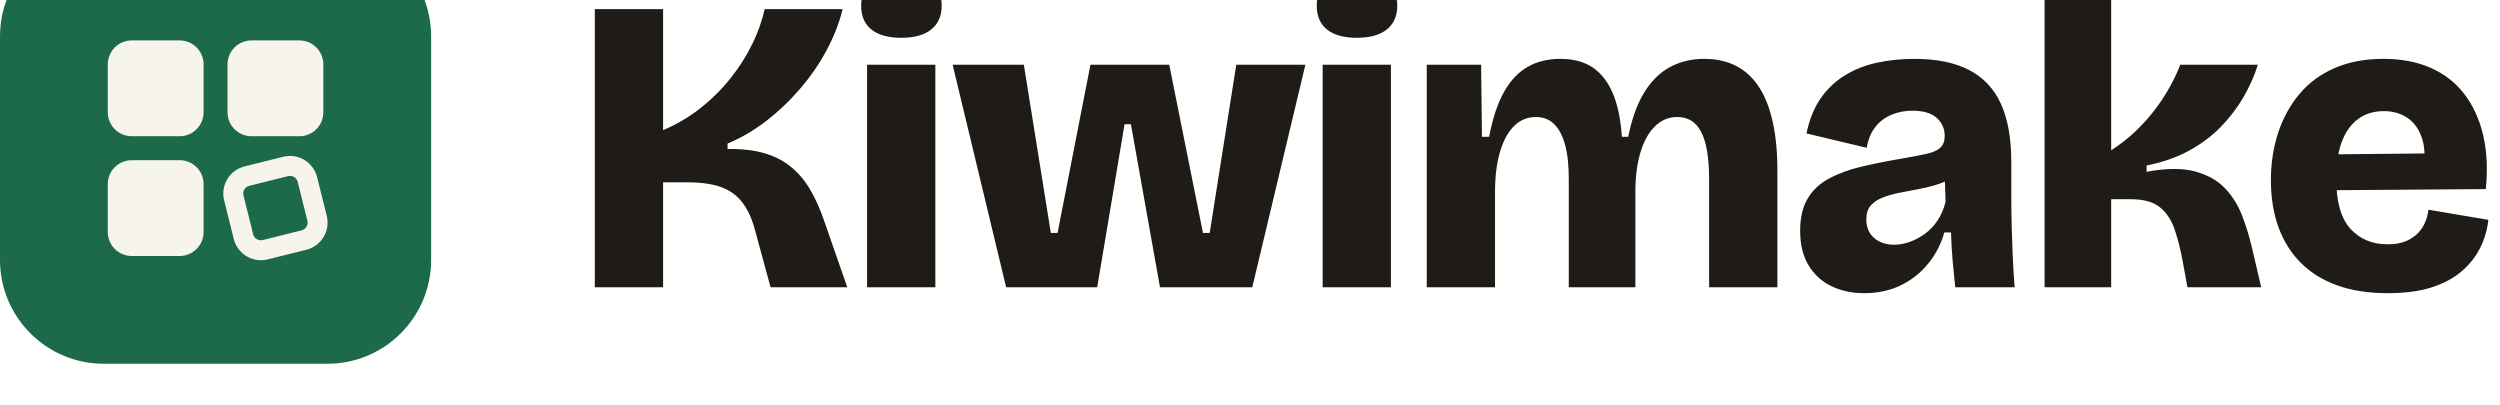
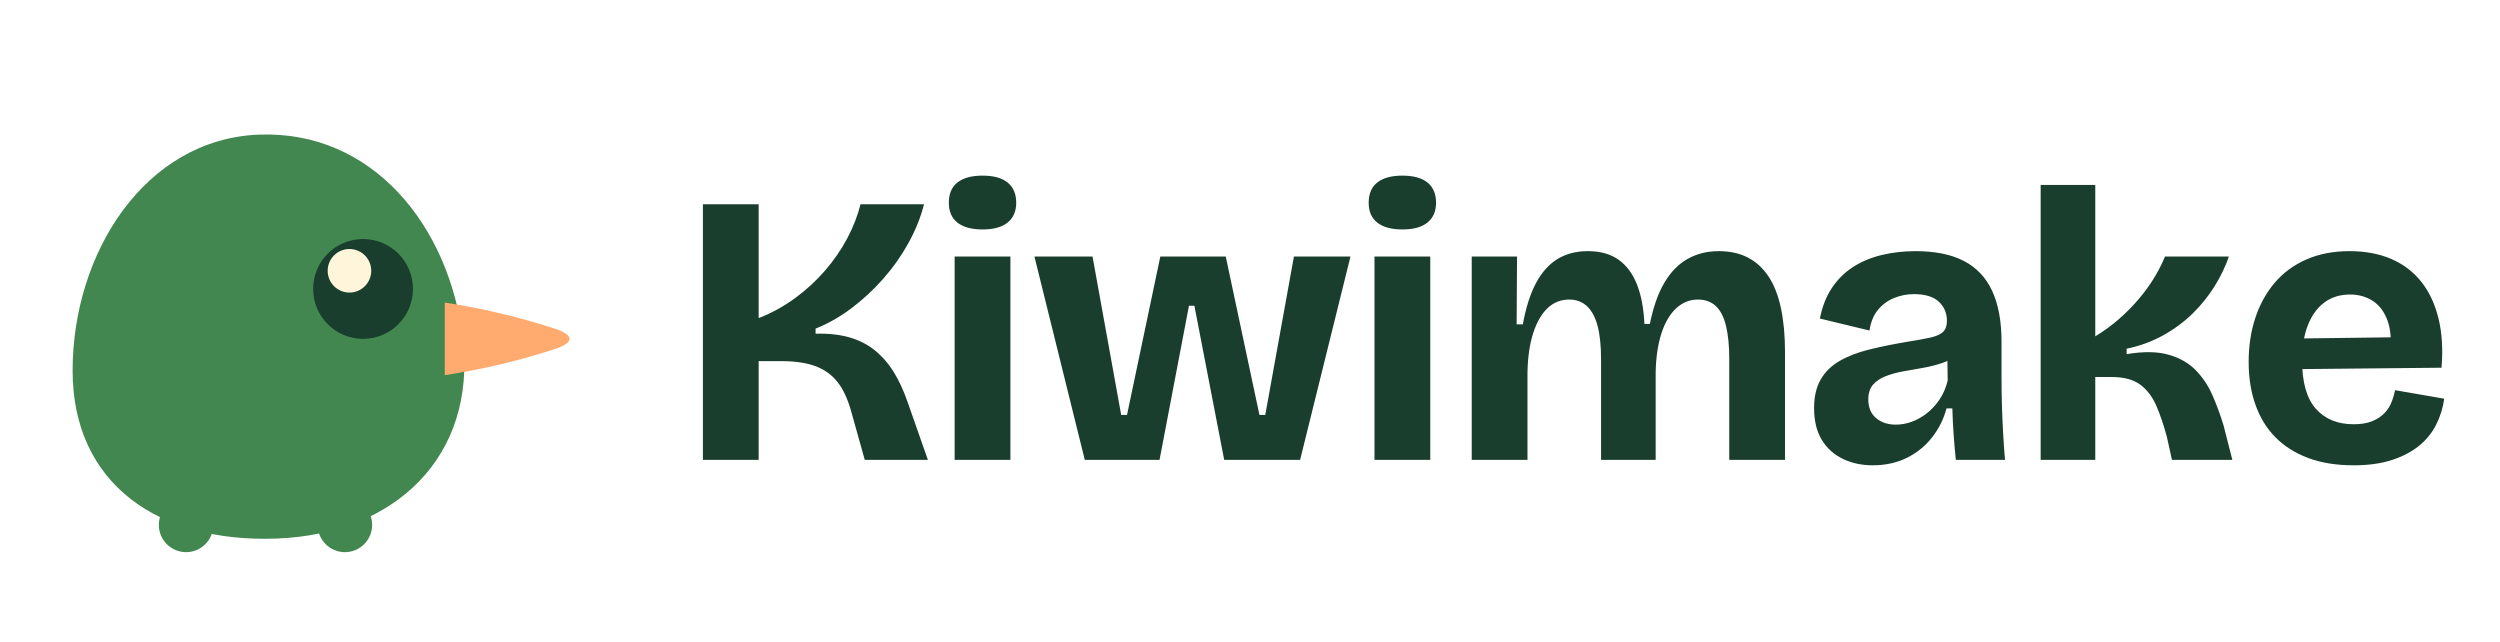
- <svg xmlns="http://www.w3.org/2000/svg" viewBox="0 25.0 593.2 95.7" width="593" height="96">
-   <g transform="translate(0 8.85) scale(0.9472)">
-     <rect width="108" height="108" rx="26" fill="#1D6A4A" />
-     <g fill="#F7F4EC">
-       <rect x="27" y="27" width="24" height="24" rx="6" />
-       <rect x="57" y="27" width="24" height="24" rx="6" />
-       <rect x="27" y="57" width="24" height="24" rx="6" />
+ <svg xmlns="http://www.w3.org/2000/svg" viewBox="0 0 413.15 106" role="img" aria-label="Kiwimake: Bright Eye lockup" style="color:#438750">
+   <g transform="translate(0 5) scale(.75)">
+     <g fill="#438750">
+       <path d="M16 75C16 49 32 24 57 23C82 22 99 43 102 68C105 94 87 111 61 112C35 113 16 100 16 75Z" />
+       <rect x="35" y="103" width="12" height="12" rx="6" />
+       <rect x="70" y="103" width="12" height="12" rx="6" />
    </g>
-     <rect x="59.5" y="59.5" width="19" height="19" rx="4.5" fill="none" stroke="#F7F4EC" stroke-width="5" transform="rotate(-14 69 69)" />
+     <g fill="#FFAB70">
+       <path d="M98 60Q111 62 123 66Q128 68 123 70Q111 74 98 76Z" />
+     </g>
+     <circle cx="80" cy="57" r="11" fill="#193E2D" />
+     <circle cx="77" cy="53" r="4.8" fill="#FFF5DB" />
  </g>
-   <g transform="translate(135.04 0)">
-     <path fill="#1F1B16" d="M6.1 93.0V27.0H22.3V55.7Q27.1 53.7 31.15 50.5Q35.2 47.3 38.3 43.4Q41.4 39.5 43.45 35.3Q45.5 31.1 46.4 27.0H64.9Q63.7 31.9 61.1 36.75Q58.5 41.6 54.8 45.9Q51.1 50.2 46.75 53.55Q42.4 56.9 37.6 58.9V60.2Q42.5 60.1 46.2 61.15Q49.9 62.2 52.6 64.4Q55.3 66.6 57.15 69.75Q59.0 72.9 60.4 76.9L66.0 93.0H47.8L44.1 79.4Q43.0 75.3 41.05 72.8Q39.1 70.3 36.0 69.2Q32.9 68.1 28.0 68.1H22.3V93.0ZM70.7 93.0V40.2H86.9V93.0ZM78.8 33.8Q74.2 33.8 71.75 31.85Q69.3 29.9 69.3 26.2Q69.3 22.4 71.75 20.45Q74.2 18.5 78.8 18.5Q83.5 18.5 85.95 20.5Q88.4 22.5 88.4 26.2Q88.4 29.8 85.95 31.8Q83.5 33.8 78.8 33.8ZM103.7 93.0 91.0 40.2H107.9L114.3 80.1H115.9L123.7 40.2H142.4L150.4 80.1H152.0L158.3 40.2H174.7L162.1 93.0H140.2L133.3 54.3H131.8L125.3 93.0ZM178.8 93.0V40.2H195.0V93.0ZM186.9 33.8Q182.3 33.8 179.85 31.85Q177.4 29.9 177.4 26.2Q177.4 22.4 179.85 20.45Q182.3 18.5 186.9 18.5Q191.6 18.5 194.05 20.5Q196.5 22.5 196.5 26.2Q196.5 29.8 194.05 31.8Q191.6 33.8 186.9 33.8ZM203.5 93.0V60.2V40.2H216.4L216.6 57.3H218.3Q219.5 50.9 221.75 46.8Q224.0 42.7 227.35 40.75Q230.7 38.8 235.2 38.8Q239.9 38.8 242.95 40.9Q246.0 43.0 247.7 47.1Q249.4 51.2 249.8 57.3H251.3Q252.6 50.8 255.15 46.7Q257.7 42.6 261.3 40.7Q264.9 38.8 269.3 38.8Q273.7 38.8 276.95 40.5Q280.2 42.2 282.35 45.5Q284.5 48.8 285.6 53.8Q286.7 58.8 286.7 65.4V93.0H270.5V67.3Q270.5 62.4 269.7 59.15Q268.9 55.9 267.25 54.25Q265.6 52.6 262.9 52.6Q259.9 52.6 257.65 54.8Q255.4 57.0 254.2 61.0Q253.0 65.0 253.0 70.4V93.0H237.2V67.4Q237.2 62.3 236.3 59.1Q235.4 55.9 233.7 54.25Q232.0 52.6 229.4 52.6Q226.4 52.6 224.25 54.7Q222.1 56.8 220.9 60.8Q219.7 64.8 219.7 70.4V93.0ZM307.3 94.4Q303.0 94.4 299.55 92.75Q296.1 91.1 294.1 87.8Q292.1 84.5 292.1 79.6Q292.1 75.0 293.85 72.0Q295.6 69.0 298.95 67.2Q302.3 65.4 306.75 64.35Q311.2 63.3 316.6 62.4Q320.1 61.8 322.25 61.3Q324.4 60.8 325.4 59.85Q326.4 58.9 326.4 57.1Q326.4 54.5 324.5 52.8Q322.6 51.1 318.7 51.1Q316.1 51.1 313.8 52.05Q311.5 53.0 309.95 54.95Q308.4 56.9 307.9 59.9L293.6 56.5Q294.6 51.7 296.85 48.35Q299.1 45.0 302.5 42.85Q305.9 40.7 310.15 39.75Q314.4 38.8 319.2 38.8Q327.1 38.8 332.2 41.45Q337.3 44.1 339.75 49.5Q342.2 54.9 342.2 63.2V71.7Q342.2 75.2 342.3 78.75Q342.4 82.3 342.55 85.85Q342.7 89.4 343.0 93.0H328.9Q328.6 90.3 328.3 86.95Q328.0 83.6 327.9 80.0H326.3Q325.2 84.0 322.55 87.3Q319.9 90.6 316.05 92.5Q312.2 94.4 307.3 94.4ZM314.4 82.9Q316.2 82.9 318.05 82.25Q319.9 81.6 321.65 80.35Q323.4 79.1 324.7 77.15Q326.0 75.2 326.6 72.7L326.4 66.3L328.7 66.5Q327.1 67.8 324.95 68.5Q322.8 69.2 320.45 69.65Q318.1 70.1 315.8 70.55Q313.5 71.0 311.7 71.7Q309.9 72.4 308.85 73.6Q307.8 74.8 307.8 76.9Q307.8 79.7 309.65 81.3Q311.5 82.9 314.4 82.9ZM350.1 93.0V21.5H365.9V60.5Q369.0 58.5 371.5 56.15Q374.0 53.8 376.05 51.15Q378.1 48.5 379.65 45.75Q381.2 43.0 382.3 40.2H400.7Q399.5 44.1 397.25 47.95Q395.0 51.8 391.8 55.05Q388.6 58.3 384.25 60.65Q379.9 63.0 374.3 64.1V65.6Q381.3 64.3 385.75 65.5Q390.2 66.7 392.85 69.45Q395.5 72.2 396.95 75.95Q398.4 79.7 399.3 83.6L401.5 93.0H384.0L382.9 87.0Q382.1 82.6 380.95 79.25Q379.8 75.9 377.45 74.0Q375.1 72.1 370.5 72.1H365.9V93.0ZM431.5 94.4Q424.7 94.4 419.55 92.55Q414.4 90.7 410.9 87.2Q407.4 83.7 405.6 78.75Q403.8 73.8 403.8 67.6Q403.8 61.5 405.55 56.25Q407.3 51.0 410.65 47.05Q414 43.1 419 40.95Q424 38.8 430.5 38.8Q436.9 38.8 441.75 40.95Q446.6 43.1 449.7 47.15Q452.8 51.2 454.15 56.85Q455.5 62.5 454.8 69.7L414.3 70.0V61.5L444.7 61.2L440 65.4Q440.7 60.5 439.55 57.35Q438.4 54.2 436.05 52.7Q433.7 51.2 430.6 51.2Q427 51.2 424.45 53.1Q421.9 55.0 420.6 58.55Q419.3 62.1 419.3 67.2Q419.3 75.4 422.65 79.1Q426 82.8 431.5 82.8Q434.1 82.8 435.85 82.05Q437.6 81.3 438.7 80.15Q439.8 79.0 440.4 77.55Q441 76.1 441.2 74.6L455.4 77.0Q455 80.6 453.4 83.75Q451.8 86.9 448.95 89.3Q446.1 91.7 441.85 93.05Q437.6 94.4 431.5 94.4Z" />
+   <g transform="translate(112 0)">
+     <path fill="#193E2D" d="M4.16 76.0V33.76H13.376V52.576Q16.64 51.296 19.424 49.248Q22.208 47.2 24.384 44.672Q26.56 42.144 28.032 39.36Q29.504 36.576 30.208 33.76H40.704Q39.872 37.024 38.112 40.192Q36.352 43.36 33.952 46.08Q31.552 48.8 28.704 50.944Q25.856 53.088 22.784 54.304V55.136Q26.048 55.072 28.448 55.776Q30.848 56.48 32.64 57.952Q34.432 59.424 35.712 61.504Q36.992 63.584 37.952 66.336L41.344 76.0H30.912L28.672 68.0Q27.84 64.992 26.464 63.2Q25.088 61.408 22.848 60.544Q20.608 59.68 17.088 59.68H13.376V76.0ZM45.764 76.0V42.4H54.98V76.0ZM50.372 37.92Q47.684 37.92 46.244 36.8Q44.804 35.68 44.804 33.504Q44.804 31.264 46.244 30.144Q47.684 29.024 50.372 29.024Q53.124 29.024 54.532 30.176Q55.94 31.328 55.94 33.504Q55.94 35.616 54.532 36.768Q53.124 37.92 50.372 37.92ZM67.272 76.0 58.952 42.4H68.552L73.288 68.576H74.248L79.752 42.4H90.568L96.136 68.576H97.096L101.832 42.4H111.176L102.856 76.0H90.312L85.384 50.528H84.488L79.624 76.0ZM115.148 76.0V42.4H124.364V76.0ZM119.756 37.92Q117.068 37.92 115.628 36.8Q114.188 35.68 114.188 33.504Q114.188 31.264 115.628 30.144Q117.068 29.024 119.756 29.024Q122.508 29.024 123.916 30.176Q125.324 31.328 125.324 33.504Q125.324 35.616 123.916 36.768Q122.508 37.92 119.756 37.92ZM131.216 76.0V55.52V42.4H138.704L138.64 53.6H139.664Q140.432 49.376 141.872 46.72Q143.312 44.064 145.424 42.784Q147.536 41.504 150.416 41.504Q153.488 41.504 155.472 42.912Q157.456 44.32 158.512 46.976Q159.568 49.632 159.76 53.536H160.656Q161.488 49.376 163.056 46.72Q164.624 44.064 166.896 42.784Q169.168 41.504 172.048 41.504Q174.8 41.504 176.848 42.56Q178.896 43.616 180.272 45.696Q181.648 47.776 182.32 50.944Q182.992 54.112 182.992 58.208V76.0H173.776V59.296Q173.776 56.032 173.232 53.824Q172.688 51.616 171.536 50.56Q170.384 49.504 168.592 49.504Q166.544 49.504 164.976 50.976Q163.408 52.448 162.544 55.168Q161.68 57.888 161.616 61.536V76.0H152.592V59.424Q152.592 56.032 152.016 53.856Q151.44 51.68 150.256 50.592Q149.072 49.504 147.344 49.504Q145.232 49.504 143.728 50.944Q142.224 52.384 141.36 55.104Q140.496 57.824 140.432 61.6V76.0ZM197.46 76.896Q194.772 76.896 192.564 75.84Q190.356 74.784 189.076 72.704Q187.796 70.624 187.796 67.424Q187.796 64.608 188.884 62.72Q189.972 60.832 192.02 59.648Q194.068 58.464 196.916 57.76Q199.764 57.056 203.22 56.48Q205.652 56.096 207.06 55.776Q208.468 55.456 209.108 54.848Q209.748 54.24 209.748 53.024Q209.748 51.104 208.404 49.856Q207.06 48.608 204.308 48.608Q202.58 48.608 201.012 49.248Q199.444 49.888 198.356 51.2Q197.268 52.512 196.948 54.624L188.756 52.64Q189.332 49.696 190.74 47.584Q192.148 45.472 194.228 44.128Q196.308 42.784 198.964 42.144Q201.62 41.504 204.564 41.504Q209.428 41.504 212.564 43.136Q215.7 44.768 217.236 48.096Q218.772 51.424 218.772 56.48V62.304Q218.772 64.544 218.836 66.848Q218.9 69.152 219.028 71.456Q219.156 73.76 219.348 76.0H211.22Q211.028 74.144 210.868 71.968Q210.708 69.792 210.644 67.488H209.684Q208.98 70.112 207.316 72.256Q205.652 74.4 203.156 75.648Q200.66 76.896 197.46 76.896ZM201.3 70.176Q202.58 70.176 203.86 69.728Q205.14 69.28 206.324 68.384Q207.508 67.488 208.468 66.112Q209.428 64.736 209.876 62.88L209.812 58.592L211.284 58.72Q210.324 59.552 208.852 60.032Q207.38 60.512 205.748 60.8Q204.116 61.088 202.516 61.376Q200.916 61.664 199.604 62.176Q198.292 62.688 197.524 63.584Q196.756 64.48 196.756 66.016Q196.756 68.0 198.036 69.088Q199.316 70.176 201.3 70.176ZM225.24 76.0V30.56H234.264V55.584Q236.376 54.304 238.168 52.736Q239.96 51.168 241.432 49.44Q242.904 47.712 243.992 45.92Q245.08 44.128 245.784 42.4H256.344Q255.512 44.832 254.008 47.264Q252.504 49.696 250.392 51.776Q248.28 53.856 245.528 55.392Q242.776 56.928 239.448 57.632V58.528Q243.608 57.824 246.392 58.624Q249.176 59.424 250.904 61.216Q252.632 63.008 253.656 65.376Q254.68 67.744 255.448 70.24L256.92 76.0H246.936L246.104 72.224Q245.336 69.344 244.376 67.104Q243.416 64.864 241.72 63.584Q240.024 62.304 236.952 62.304H234.264V76.0ZM276.956 76.896Q272.668 76.896 269.436 75.68Q266.204 74.464 264.028 72.256Q261.852 70.048 260.732 66.88Q259.612 63.712 259.612 59.808Q259.612 55.904 260.7 52.576Q261.788 49.248 263.9 46.752Q266.012 44.256 269.148 42.88Q272.284 41.504 276.252 41.504Q280.22 41.504 283.228 42.816Q286.236 44.128 288.188 46.624Q290.14 49.12 291.004 52.704Q291.868 56.288 291.484 60.768L265.564 61.024V55.968L285.724 55.712L282.972 58.4Q283.356 55.136 282.556 52.96Q281.756 50.784 280.124 49.728Q278.492 48.672 276.38 48.672Q273.884 48.672 272.124 49.984Q270.364 51.296 269.404 53.728Q268.444 56.16 268.444 59.552Q268.444 64.992 270.716 67.552Q272.988 70.112 276.956 70.112Q278.748 70.112 279.964 69.632Q281.18 69.152 281.98 68.352Q282.78 67.552 283.196 66.528Q283.612 65.504 283.804 64.48L291.932 65.888Q291.612 68.192 290.588 70.208Q289.564 72.224 287.74 73.696Q285.916 75.168 283.26 76.032Q280.604 76.896 276.956 76.896Z" />
  </g>
</svg>
